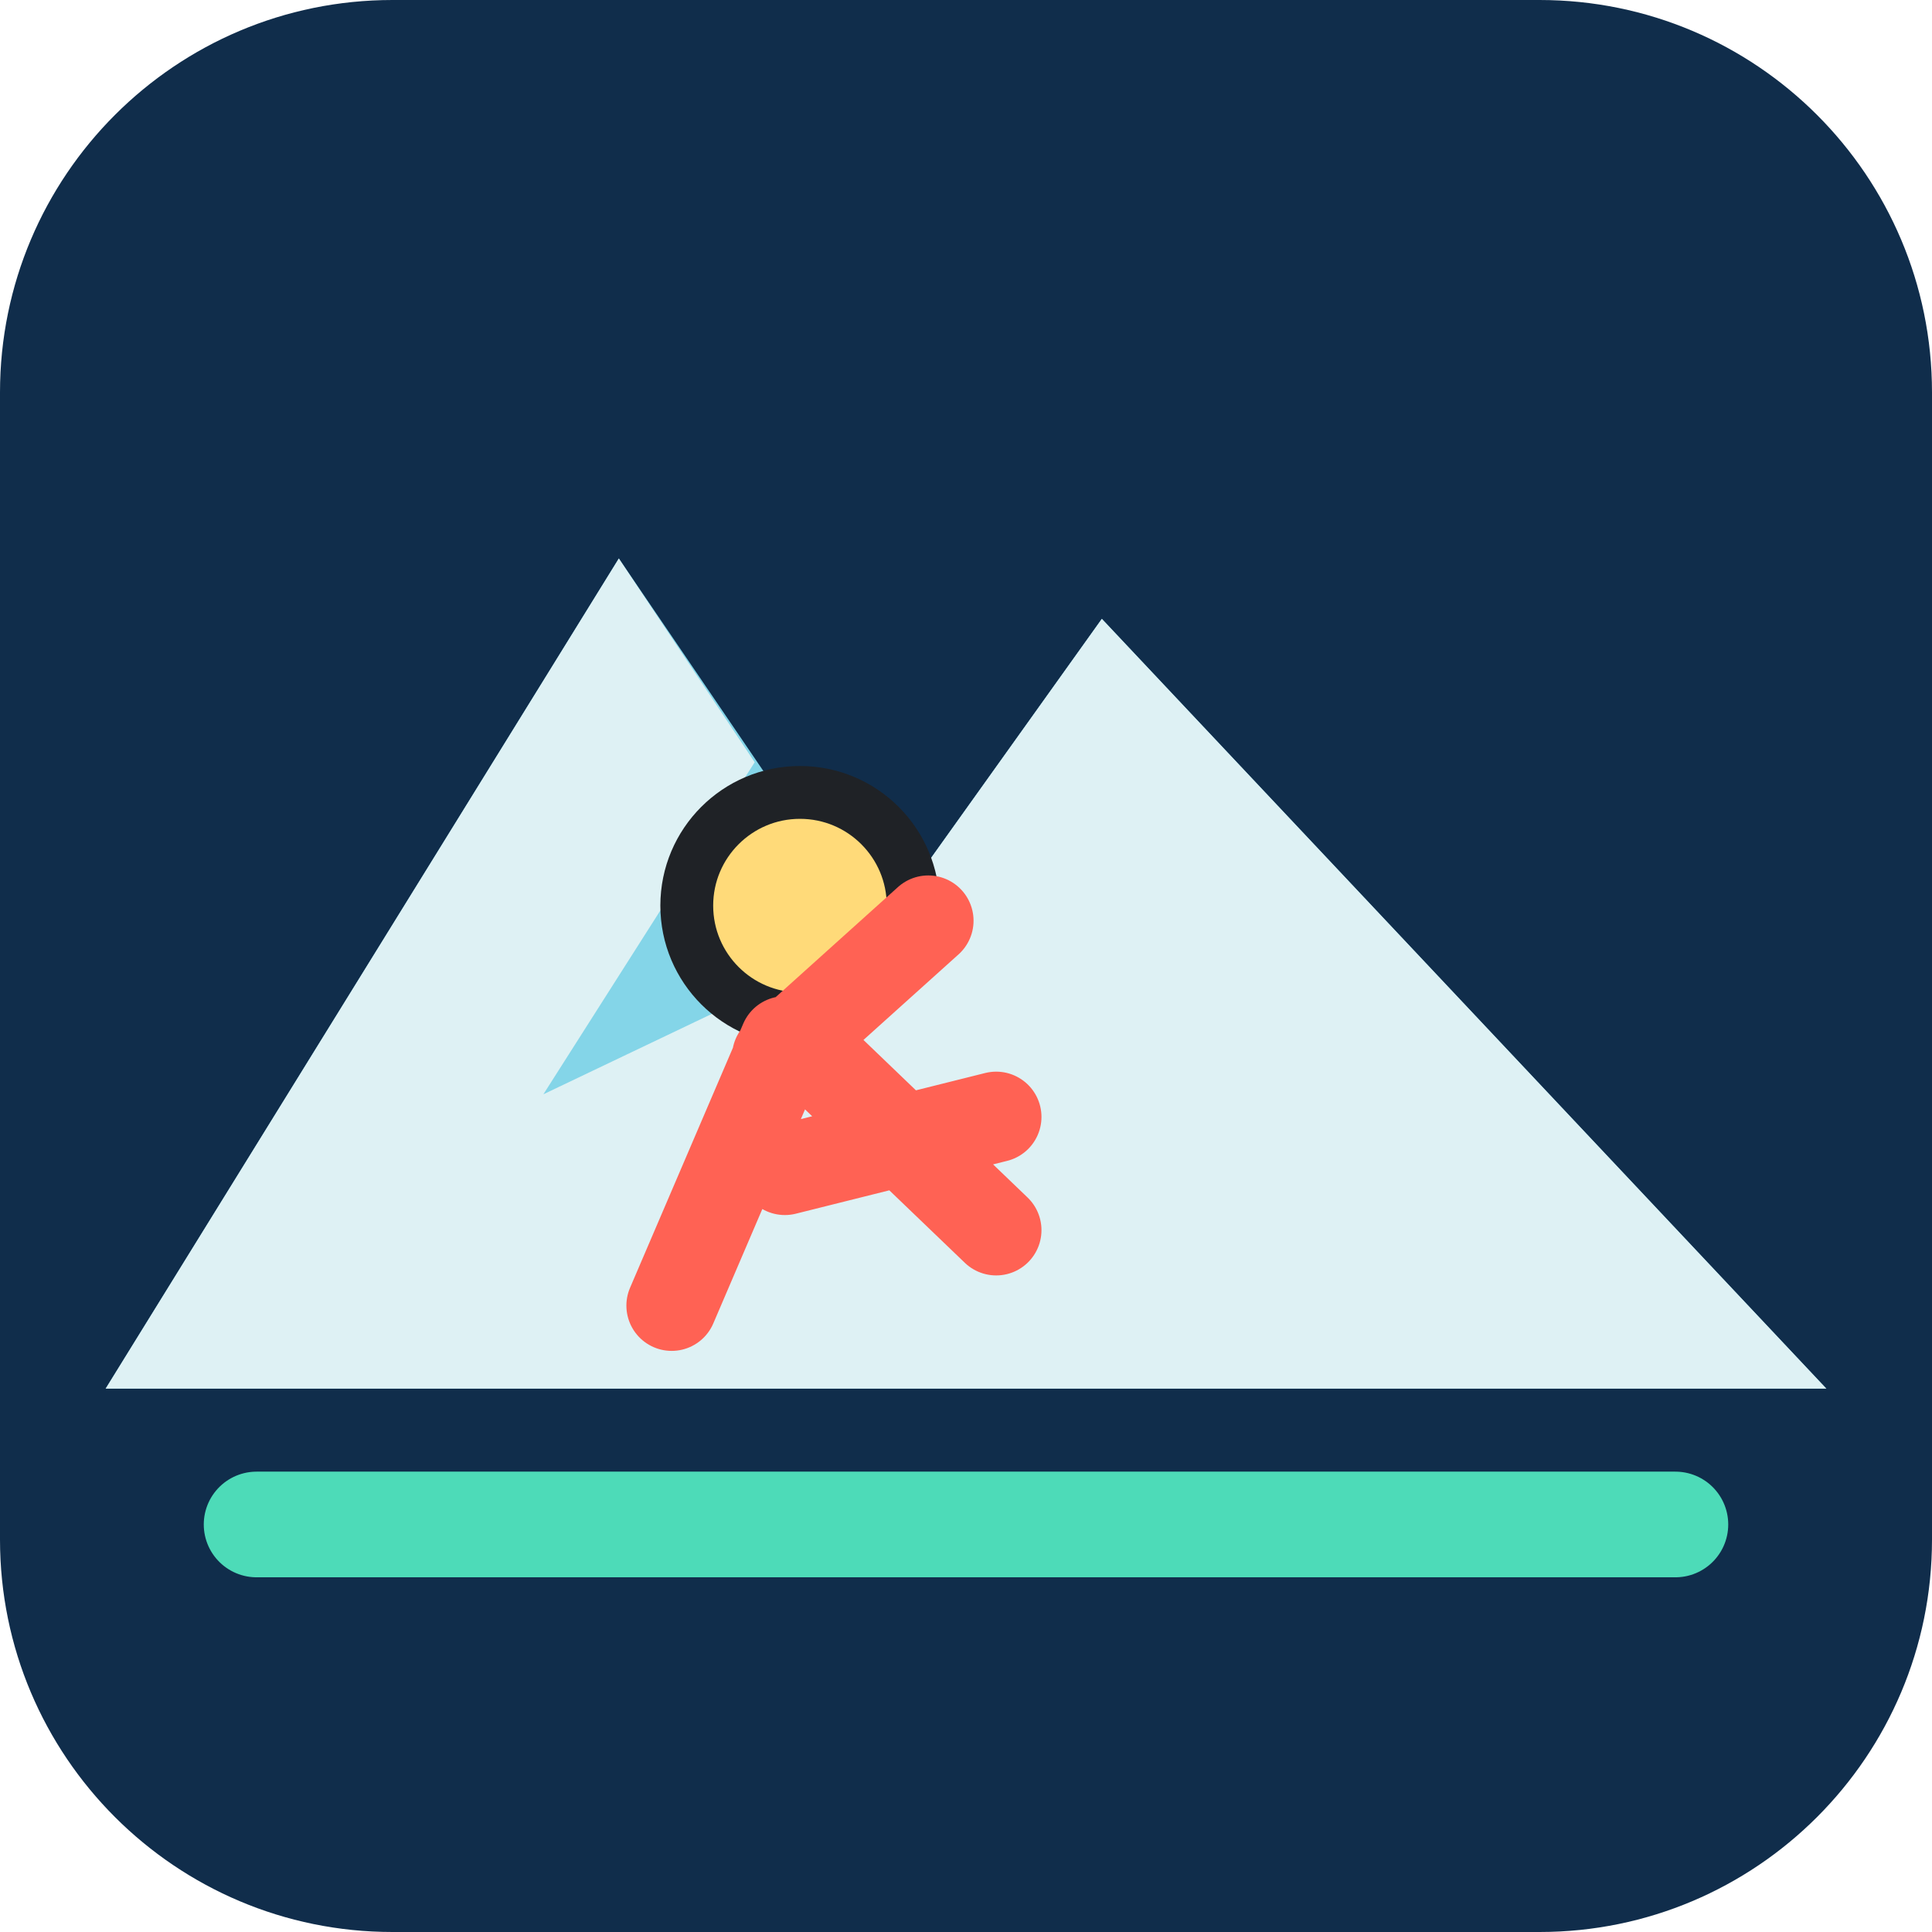
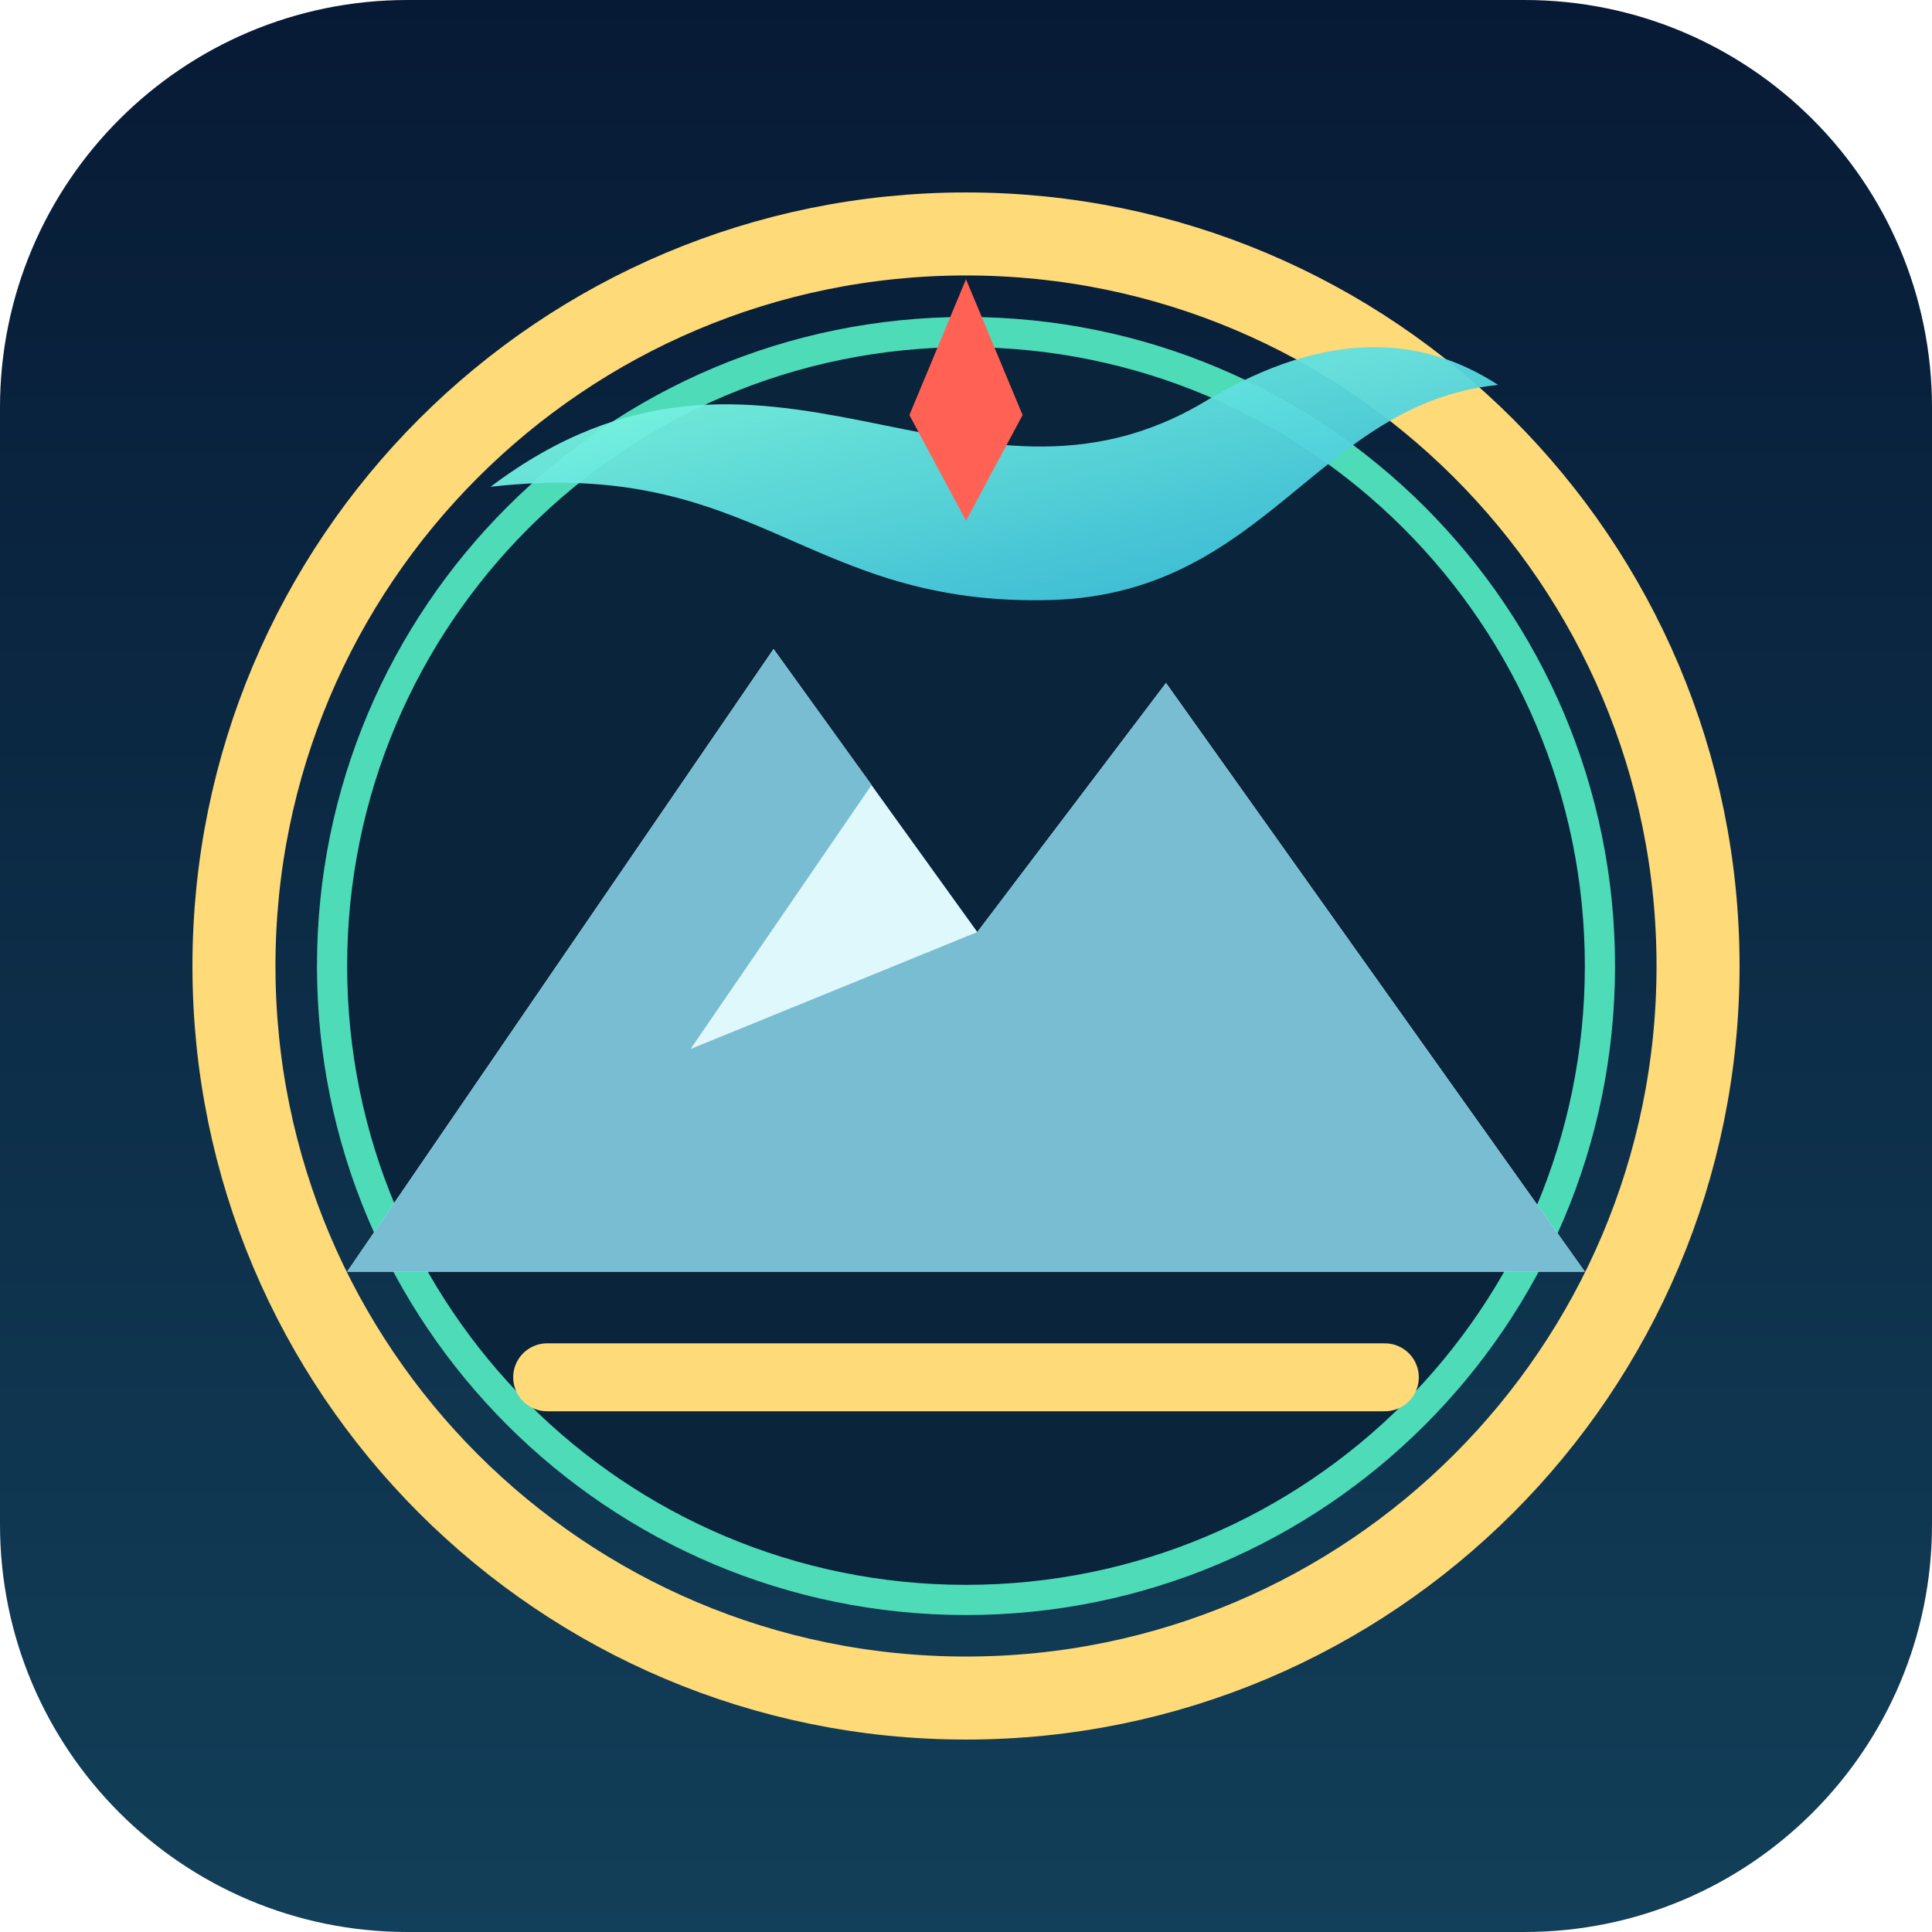
- <svg xmlns="http://www.w3.org/2000/svg" width="256" height="256" viewBox="0 0 256 256">
-   <rect width="256" height="256" rx="52" fill="#102d4b" />
-   <path d="M14 184 82 74l34 50 30-42 96 102Z" fill="#84d5e8" />
-   <path d="m14 184 68-110 18 27-28 44 44-21 30-42 96 102Z" fill="#e8f4f5" opacity=".9" />
-   <circle cx="106" cy="120" r="15" fill="#ffda79" stroke="#1f2226" stroke-width="7" />
-   <path d="m104 138-15 35m18-34 25 24m-28-8 28-7m-29-8 20-18" fill="none" stroke="#ff6254" stroke-linecap="round" stroke-width="12" />
-   <path d="M34 202h188" stroke="#4ddbb8" stroke-linecap="round" stroke-width="14" />
+ <svg xmlns="http://www.w3.org/2000/svg" width="512" height="512" viewBox="0 0 512 512">
+   <defs>
+     <linearGradient id="sky" x1="0" y1="0" x2="0" y2="1">
+       <stop offset="0" stop-color="#071a35" />
+       <stop offset="1" stop-color="#123f59" />
+     </linearGradient>
+     <linearGradient id="aurora" x1="0" y1="0" x2="1" y2="1">
+       <stop offset="0" stop-color="#85ffe0" />
+       <stop offset="1" stop-color="#32b7db" />
+     </linearGradient>
+   </defs>
+   <rect width="512" height="512" rx="108" fill="url(#sky)" />
+   <circle cx="256" cy="256" r="194" fill="none" stroke="#ffda79" stroke-width="22" />
+   <circle cx="256" cy="256" r="168" fill="#09243b" stroke="#4ddbb8" stroke-width="8" />
+   <path d="M92 337 205 172l54 75 50-66 111 156Z" fill="#dff8fb" />
+   <path d="m92 337 113-165 26 36-48 70 76-31 50-66 111 156Z" fill="#79bdd2" />
+   <path d="M130 129c73-55 126 16 190-23 32-19 57-17 77-4-48 5-61 55-118 57-66 2-78-38-149-30Z" fill="url(#aurora)" opacity=".95" />
+   <path d="M145 365h222" stroke="#ffda79" stroke-linecap="round" stroke-width="18" />
+   <path d="m256 74 15 36-15 28-15-28Z" fill="#ff6254" />
</svg>
